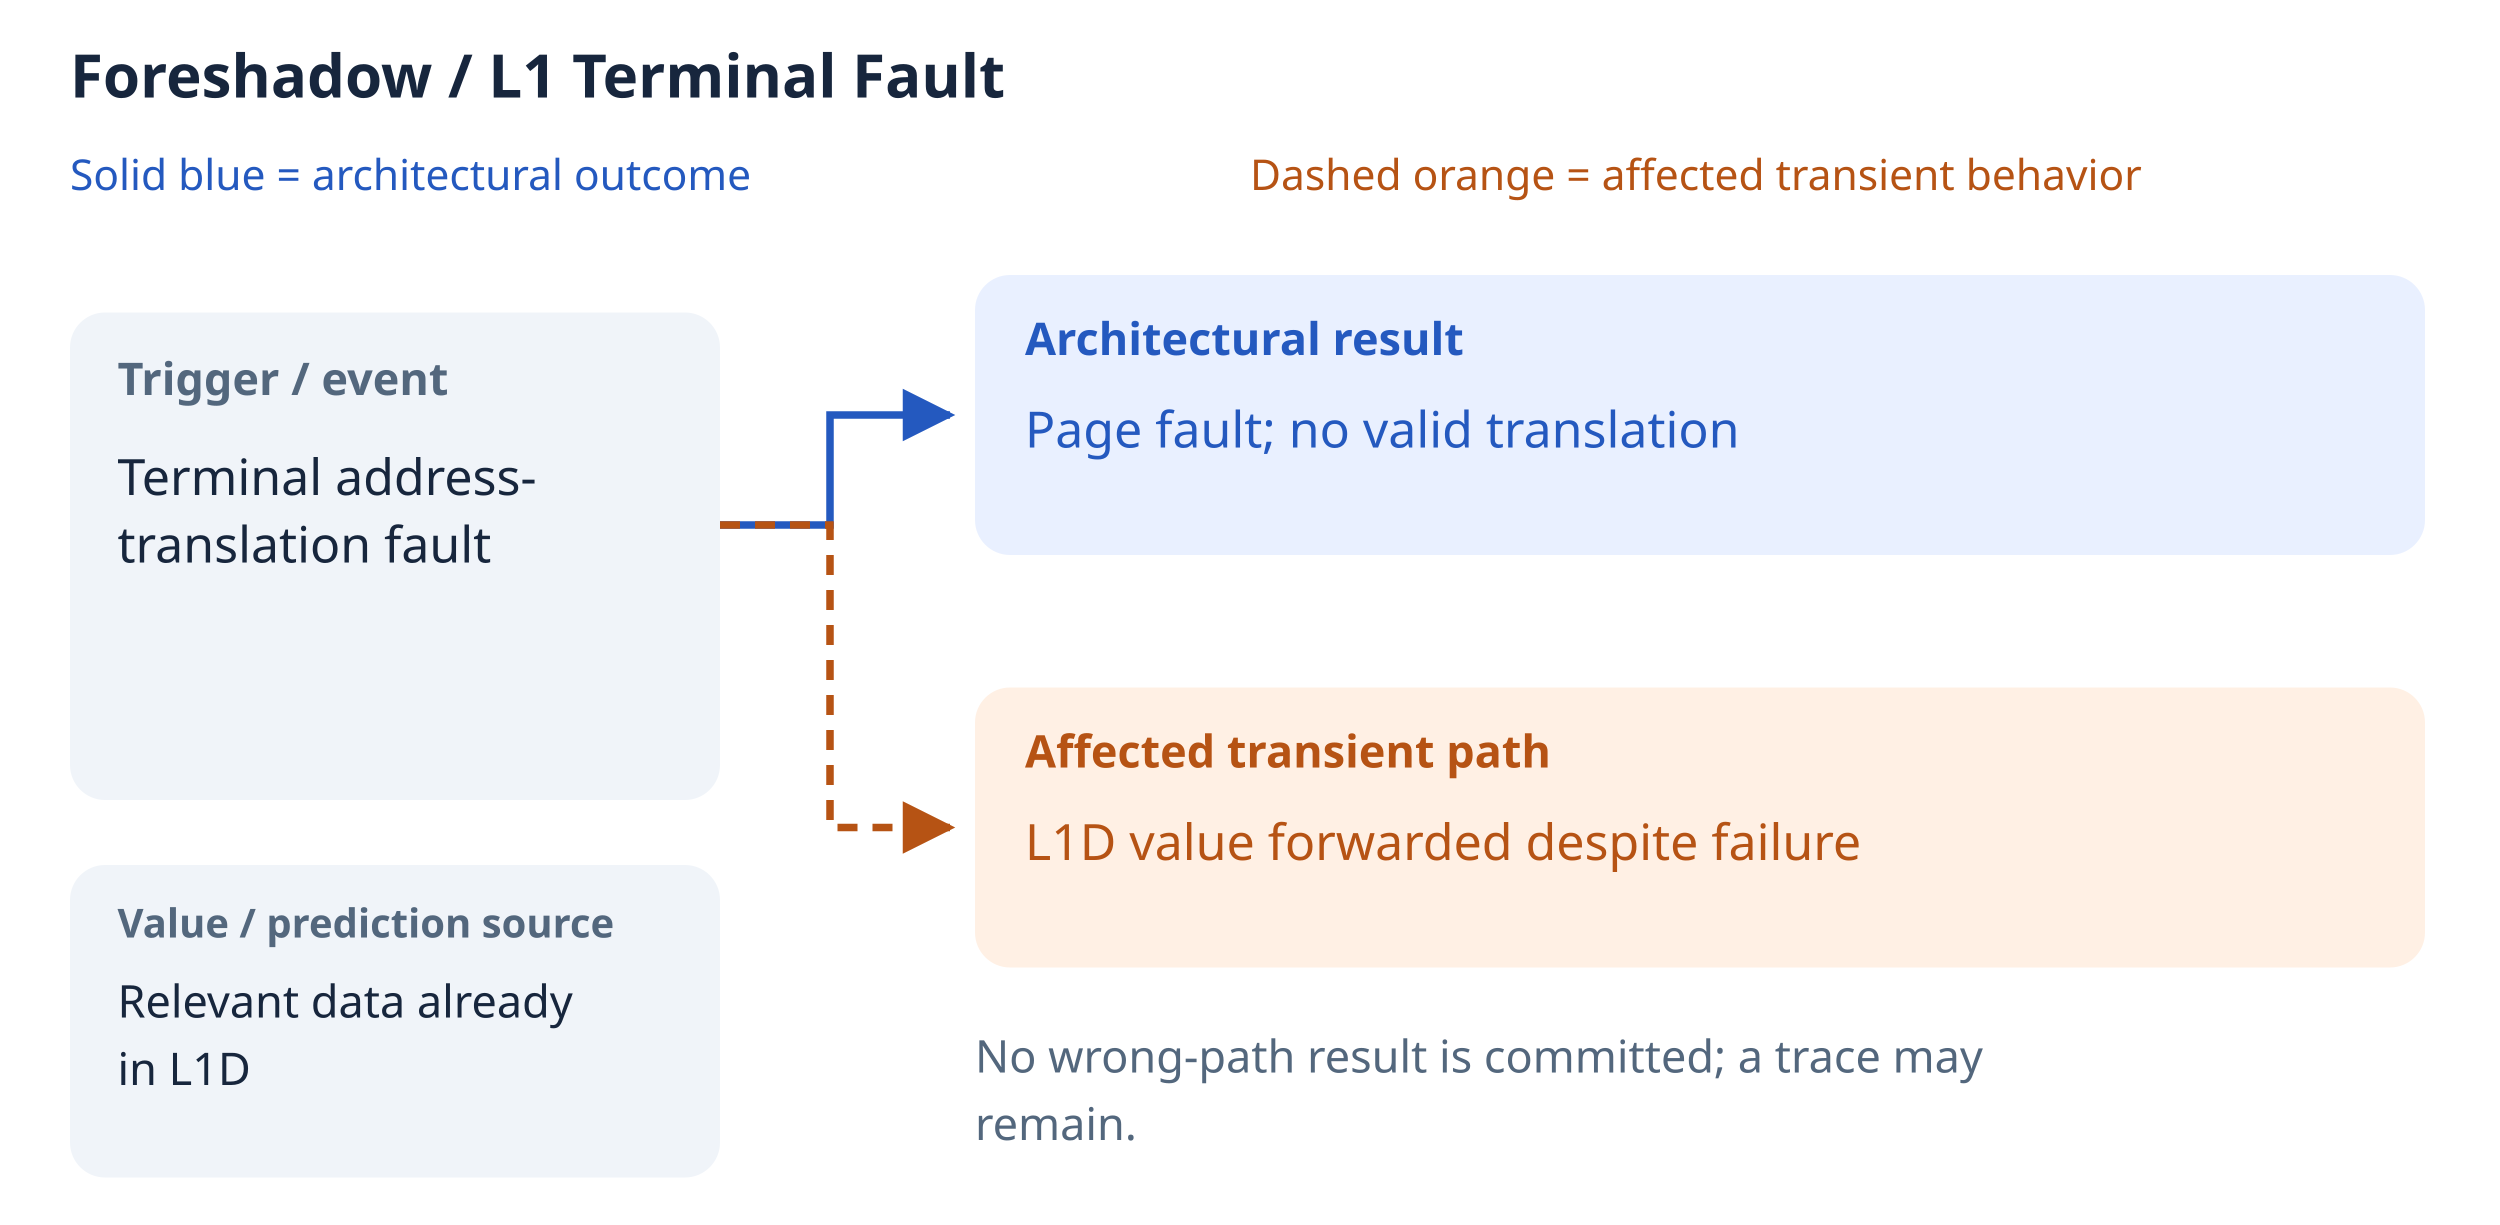
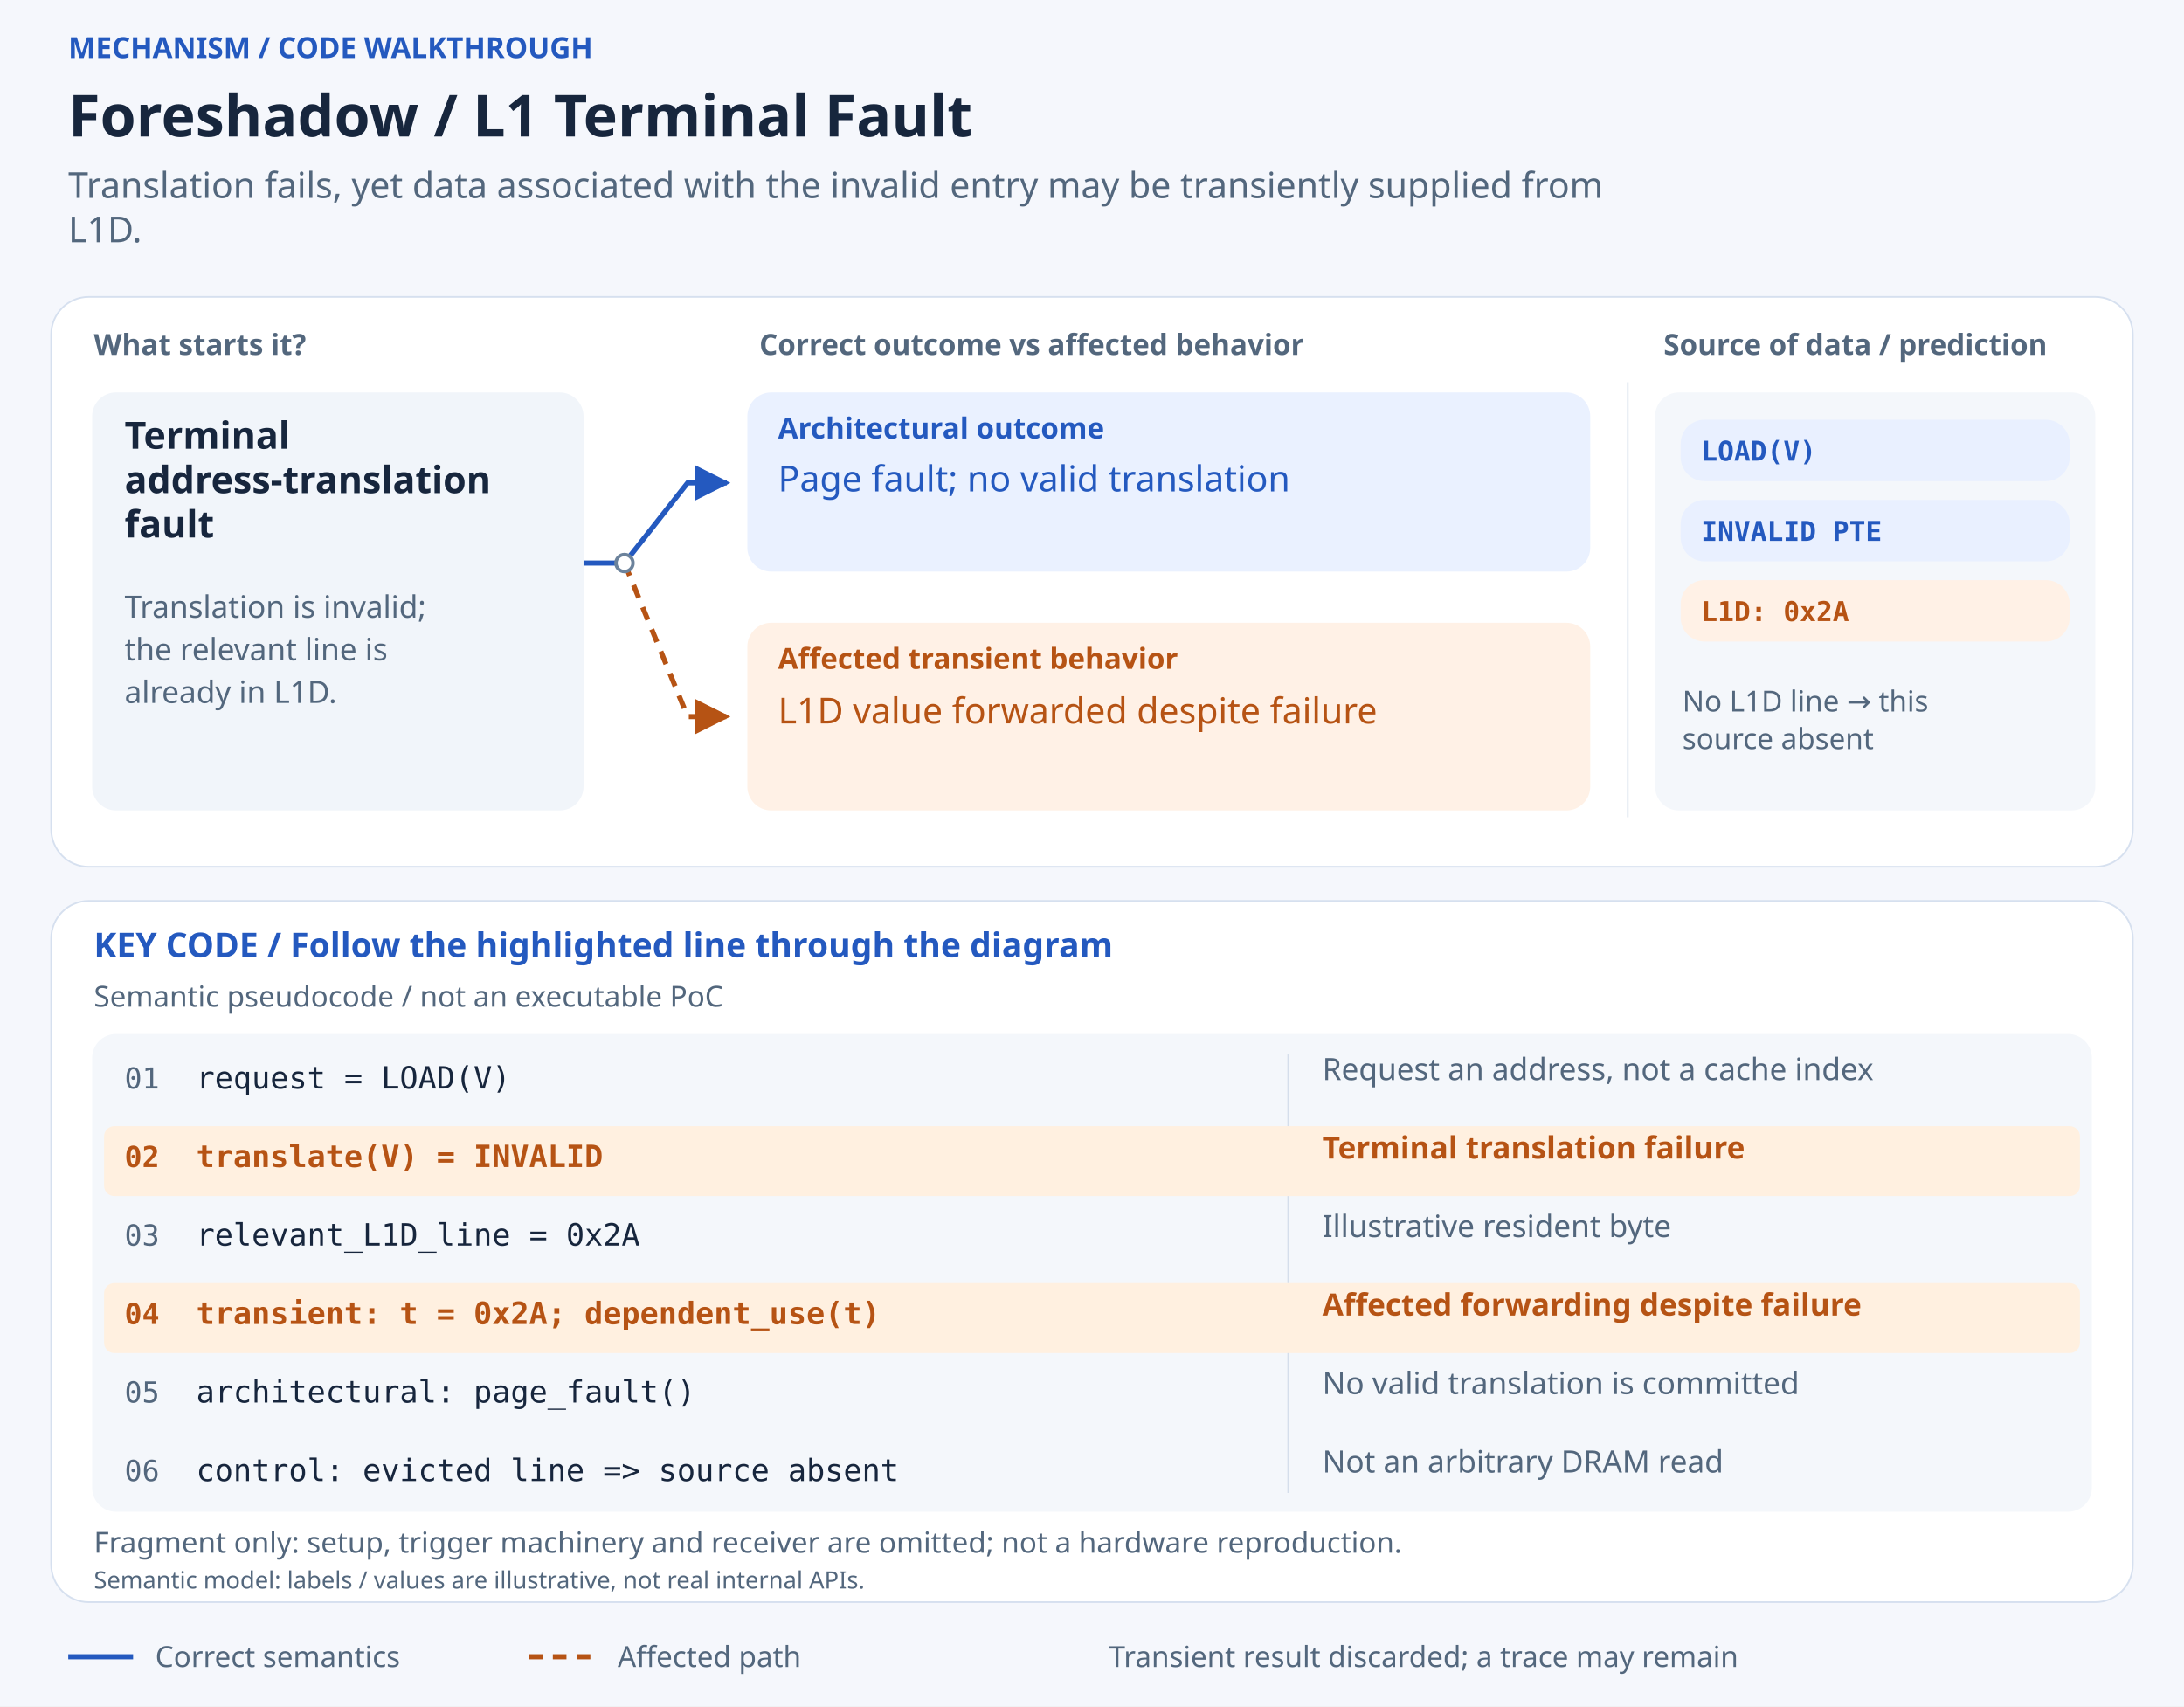
- <svg xmlns="http://www.w3.org/2000/svg" viewBox="0 0 1000 490" role="img" aria-labelledby="title desc">
+ <svg xmlns="http://www.w3.org/2000/svg" viewBox="0 0 1280 1000" role="img" aria-labelledby="title desc">
  <defs>
    <marker id="blue" viewBox="0 0 10 10" refX="9" refY="5" markerWidth="7" markerHeight="7" orient="auto">
      <path d="M0 0L10 5L0 10Z" fill="#2459bf" />
    </marker>
    <marker id="orange" viewBox="0 0 10 10" refX="9" refY="5" markerWidth="7" markerHeight="7" orient="auto">
      <path d="M0 0L10 5L0 10Z" fill="#b65314" />
    </marker>
  </defs>
-   <rect width="1000" height="490" fill="#fff" />
+   <rect width="1280" height="1000" fill="#f5f7fc" />
  <g font-family="system-ui, sans-serif">
-     <text x="28" y="39" font-size="24" fill="#17263d" font-weight="700">Foreshadow / L1 Terminal Fault</text>
-     <text x="28" y="76" font-size="17" fill="#2459bf">Solid blue = architectural outcome</text>
-     <text x="500" y="76" font-size="17" fill="#b65314">Dashed orange = affected transient behavior</text>
-     <rect x="28" y="125" width="260" height="195" rx="14" fill="#f0f4f9" />
-     <text x="47" y="158" font-size="18" fill="#53677d" font-weight="700">Trigger / event</text>
-     <text x="47" y="198" font-size="20" fill="#17263d">Terminal address-</text>
-     <text x="47" y="225" font-size="20" fill="#17263d">translation fault</text>
-     <rect x="390" y="110" width="580" height="112" rx="14" fill="#e9f0ff" />
-     <text x="410" y="142" font-size="18" fill="#2459bf" font-weight="700">Architectural result</text>
-     <text x="410" y="179" font-size="20" fill="#2459bf">Page fault; no valid translation</text>
-     <rect x="390" y="275" width="580" height="112" rx="14" fill="#fff0e4" />
-     <text x="410" y="307" font-size="18" fill="#b65314" font-weight="700">Affected transient path</text>
-     <text x="410" y="344" font-size="20" fill="#b65314">L1D value forwarded despite failure</text>
-     <path d="M288 210H332V166H380" fill="none" stroke="#2459bf" stroke-width="3" marker-end="url(#blue)" />
-     <path d="M288 210H332V331H380" fill="none" stroke="#b65314" stroke-width="3" stroke-dasharray="8 6" marker-end="url(#orange)" />
-     <rect x="28" y="346" width="260" height="125" rx="14" fill="#f0f4f9" />
-     <text x="47" y="375" font-size="16" fill="#53677d" font-weight="700">Value / prediction source</text>
-     <text x="47" y="407" font-size="18" fill="#17263d">Relevant data already</text>
-     <text x="47" y="434" font-size="18" fill="#17263d">in L1D</text>
-     <text x="390" y="429" font-size="18" fill="#53677d">No wrong-path result is committed; a trace may</text>
-     <text x="390" y="456" font-size="18" fill="#53677d">remain.</text>
+     <text x="40" y="34" font-size="17" fill="#2459bf" font-weight="700">MECHANISM / CODE WALKTHROUGH</text>
+     <text x="40" y="80" font-size="34" fill="#17263d" font-weight="700">Foreshadow / L1 Terminal Fault</text>
+     <text x="40" y="116" font-size="21" fill="#53677d">Translation fails, yet data associated with the invalid entry may be transiently supplied from</text>
+     <text x="40" y="142" font-size="21" fill="#53677d">L1D.</text>
+     <rect x="30" y="174" width="1220" height="334" rx="22" fill="#fff" stroke="#d6e0ef" />
+     <text x="55" y="208" font-size="17" fill="#53677d" font-weight="700">What starts it?</text>
+     <text x="445" y="208" font-size="17" fill="#53677d" font-weight="700">Correct outcome vs affected behavior</text>
+     <text x="975" y="208" font-size="17" fill="#53677d" font-weight="700">Source of data / prediction</text>
+     <rect x="54" y="230" width="288" height="245" rx="14" fill="#f1f5fa" stroke="none" />
+     <text x="73" y="263" font-size="22" fill="#17263d" font-weight="700">Terminal</text>
+     <text x="73" y="289" font-size="22" fill="#17263d" font-weight="700">address-translation</text>
+     <text x="73" y="315" font-size="22" fill="#17263d" font-weight="700">fault</text>
+     <text x="73" y="362" font-size="18" fill="#53677d">Translation is invalid;</text>
+     <text x="73" y="387" font-size="18" fill="#53677d">the relevant line is</text>
+     <text x="73" y="412" font-size="18" fill="#53677d">already in L1D.</text>
+     <rect x="438" y="230" width="494" height="105" rx="14" fill="#eaf1ff" stroke="none" />
+     <text x="456" y="257" font-size="17" fill="#2459bf" font-weight="700">Architectural outcome</text>
+     <text x="456" y="288" font-size="21" fill="#2459bf">Page fault; no valid translation</text>
+     <rect x="438" y="365" width="494" height="110" rx="14" fill="#fff1e6" stroke="none" />
+     <text x="456" y="392" font-size="17" fill="#b65314" font-weight="700">Affected transient behavior</text>
+     <text x="456" y="424" font-size="21" fill="#b65314">L1D value forwarded despite failure</text>
+     <path d="M342 330H366L403 283H426" fill="none" stroke="#2459bf" stroke-width="3" marker-end="url(#blue)" />
+     <path d="M366 330L403 420H426" fill="none" stroke="#b65314" stroke-width="3" stroke-dasharray="8 6" marker-end="url(#orange)" />
+     <circle cx="366" cy="330" r="5" fill="white" stroke="#6c839c" stroke-width="2" />
+     <path d="M954 224V479" stroke="#e1e8f0" />
+     <rect x="970" y="230" width="258" height="245" rx="14" fill="#f4f7fb" stroke="none" />
+     <rect x="985" y="246" width="228" height="36" rx="14" fill="#e9f0ff" stroke="none" />
+     <text x="997" y="270" font-size="16" fill="#2459bf" font-weight="700" font-family="ui-monospace, SFMono-Regular, Consolas, monospace">LOAD(V)</text>
+     <rect x="985" y="293" width="228" height="36" rx="14" fill="#e9f0ff" stroke="none" />
+     <text x="997" y="317" font-size="16" fill="#2459bf" font-weight="700" font-family="ui-monospace, SFMono-Regular, Consolas, monospace">INVALID PTE</text>
+     <rect x="985" y="340" width="228" height="36" rx="14" fill="#fff1e6" stroke="none" />
+     <text x="997" y="364" font-size="16" fill="#b65314" font-weight="700" font-family="ui-monospace, SFMono-Regular, Consolas, monospace">L1D: 0x2A</text>
+     <text x="986" y="417" font-size="17" fill="#53677d">No L1D line → this</text>
+     <text x="986" y="439" font-size="17" fill="#53677d">source absent</text>
+     <rect x="30" y="528" width="1220" height="411" rx="22" fill="#fff" stroke="#d6e0ef" />
+     <text x="55" y="561" font-size="20" fill="#2459bf" font-weight="700">KEY CODE / Follow the highlighted line through the diagram</text>
+     <text x="55" y="590" font-size="17" fill="#53677d">Semantic pseudocode / not an executable PoC</text>
+     <rect x="54" y="606" width="1172" height="280" rx="14" fill="#f4f7fb" stroke="none" />
+     <path d="M755 618V875" stroke="#d5deeb" />
+     <text x="73" y="638" font-size="17" fill="#53677d" font-family="ui-monospace, SFMono-Regular, Consolas, monospace">01</text>
+     <text x="115" y="638" font-size="18" fill="#17263d" font-family="ui-monospace, SFMono-Regular, Consolas, monospace" class="code-line">request = LOAD(V)</text>
+     <text x="775" y="633" font-size="18" fill="#53677d">Request an address, not a cache index</text>
+     <rect x="61" y="660" width="1158" height="41" rx="6" fill="#fff0e0" stroke="none" class="code-highlight" />
+     <text x="73" y="684" font-size="17" fill="#b65314" font-weight="700" font-family="ui-monospace, SFMono-Regular, Consolas, monospace">02</text>
+     <text x="115" y="684" font-size="18" fill="#b65314" font-weight="700" font-family="ui-monospace, SFMono-Regular, Consolas, monospace" class="code-line">translate(V) = INVALID</text>
+     <text x="775" y="679" font-size="18" fill="#b65314" font-weight="700">Terminal translation failure</text>
+     <text x="73" y="730" font-size="17" fill="#53677d" font-family="ui-monospace, SFMono-Regular, Consolas, monospace">03</text>
+     <text x="115" y="730" font-size="18" fill="#17263d" font-family="ui-monospace, SFMono-Regular, Consolas, monospace" class="code-line">relevant_L1D_line = 0x2A</text>
+     <text x="775" y="725" font-size="18" fill="#53677d">Illustrative resident byte</text>
+     <rect x="61" y="752" width="1158" height="41" rx="6" fill="#fff0e0" stroke="none" class="code-highlight" />
+     <text x="73" y="776" font-size="17" fill="#b65314" font-weight="700" font-family="ui-monospace, SFMono-Regular, Consolas, monospace">04</text>
+     <text x="115" y="776" font-size="18" fill="#b65314" font-weight="700" font-family="ui-monospace, SFMono-Regular, Consolas, monospace" class="code-line">transient: t = 0x2A; dependent_use(t)</text>
+     <text x="775" y="771" font-size="18" fill="#b65314" font-weight="700">Affected forwarding despite failure</text>
+     <text x="73" y="822" font-size="17" fill="#53677d" font-family="ui-monospace, SFMono-Regular, Consolas, monospace">05</text>
+     <text x="115" y="822" font-size="18" fill="#17263d" font-family="ui-monospace, SFMono-Regular, Consolas, monospace" class="code-line">architectural: page_fault()</text>
+     <text x="775" y="817" font-size="18" fill="#53677d">No valid translation is committed</text>
+     <text x="73" y="868" font-size="17" fill="#53677d" font-family="ui-monospace, SFMono-Regular, Consolas, monospace">06</text>
+     <text x="115" y="868" font-size="18" fill="#17263d" font-family="ui-monospace, SFMono-Regular, Consolas, monospace" class="code-line">control: evicted line =&gt; source absent</text>
+     <text x="775" y="863" font-size="18" fill="#53677d">Not an arbitrary DRAM read</text>
+     <text x="55" y="910" font-size="17" fill="#53677d">Fragment only: setup, trigger machinery and receiver are omitted; not a hardware reproduction.</text>
+     <text x="55" y="931" font-size="14" fill="#53677d">Semantic model: labels / values are illustrative, not real internal APIs.</text>
+     <path d="M40 971H78" stroke="#2459bf" stroke-width="3" />
+     <text x="91" y="977" font-size="17" fill="#53677d">Correct semantics</text>
+     <path d="M310 971H348" stroke="#b65314" stroke-width="3" stroke-dasharray="8 6" />
+     <text x="362" y="977" font-size="17" fill="#53677d">Affected path</text>
+     <text x="650" y="977" font-size="17" fill="#53677d">Transient result discarded; a trace may remain</text>
  </g>
</svg>
